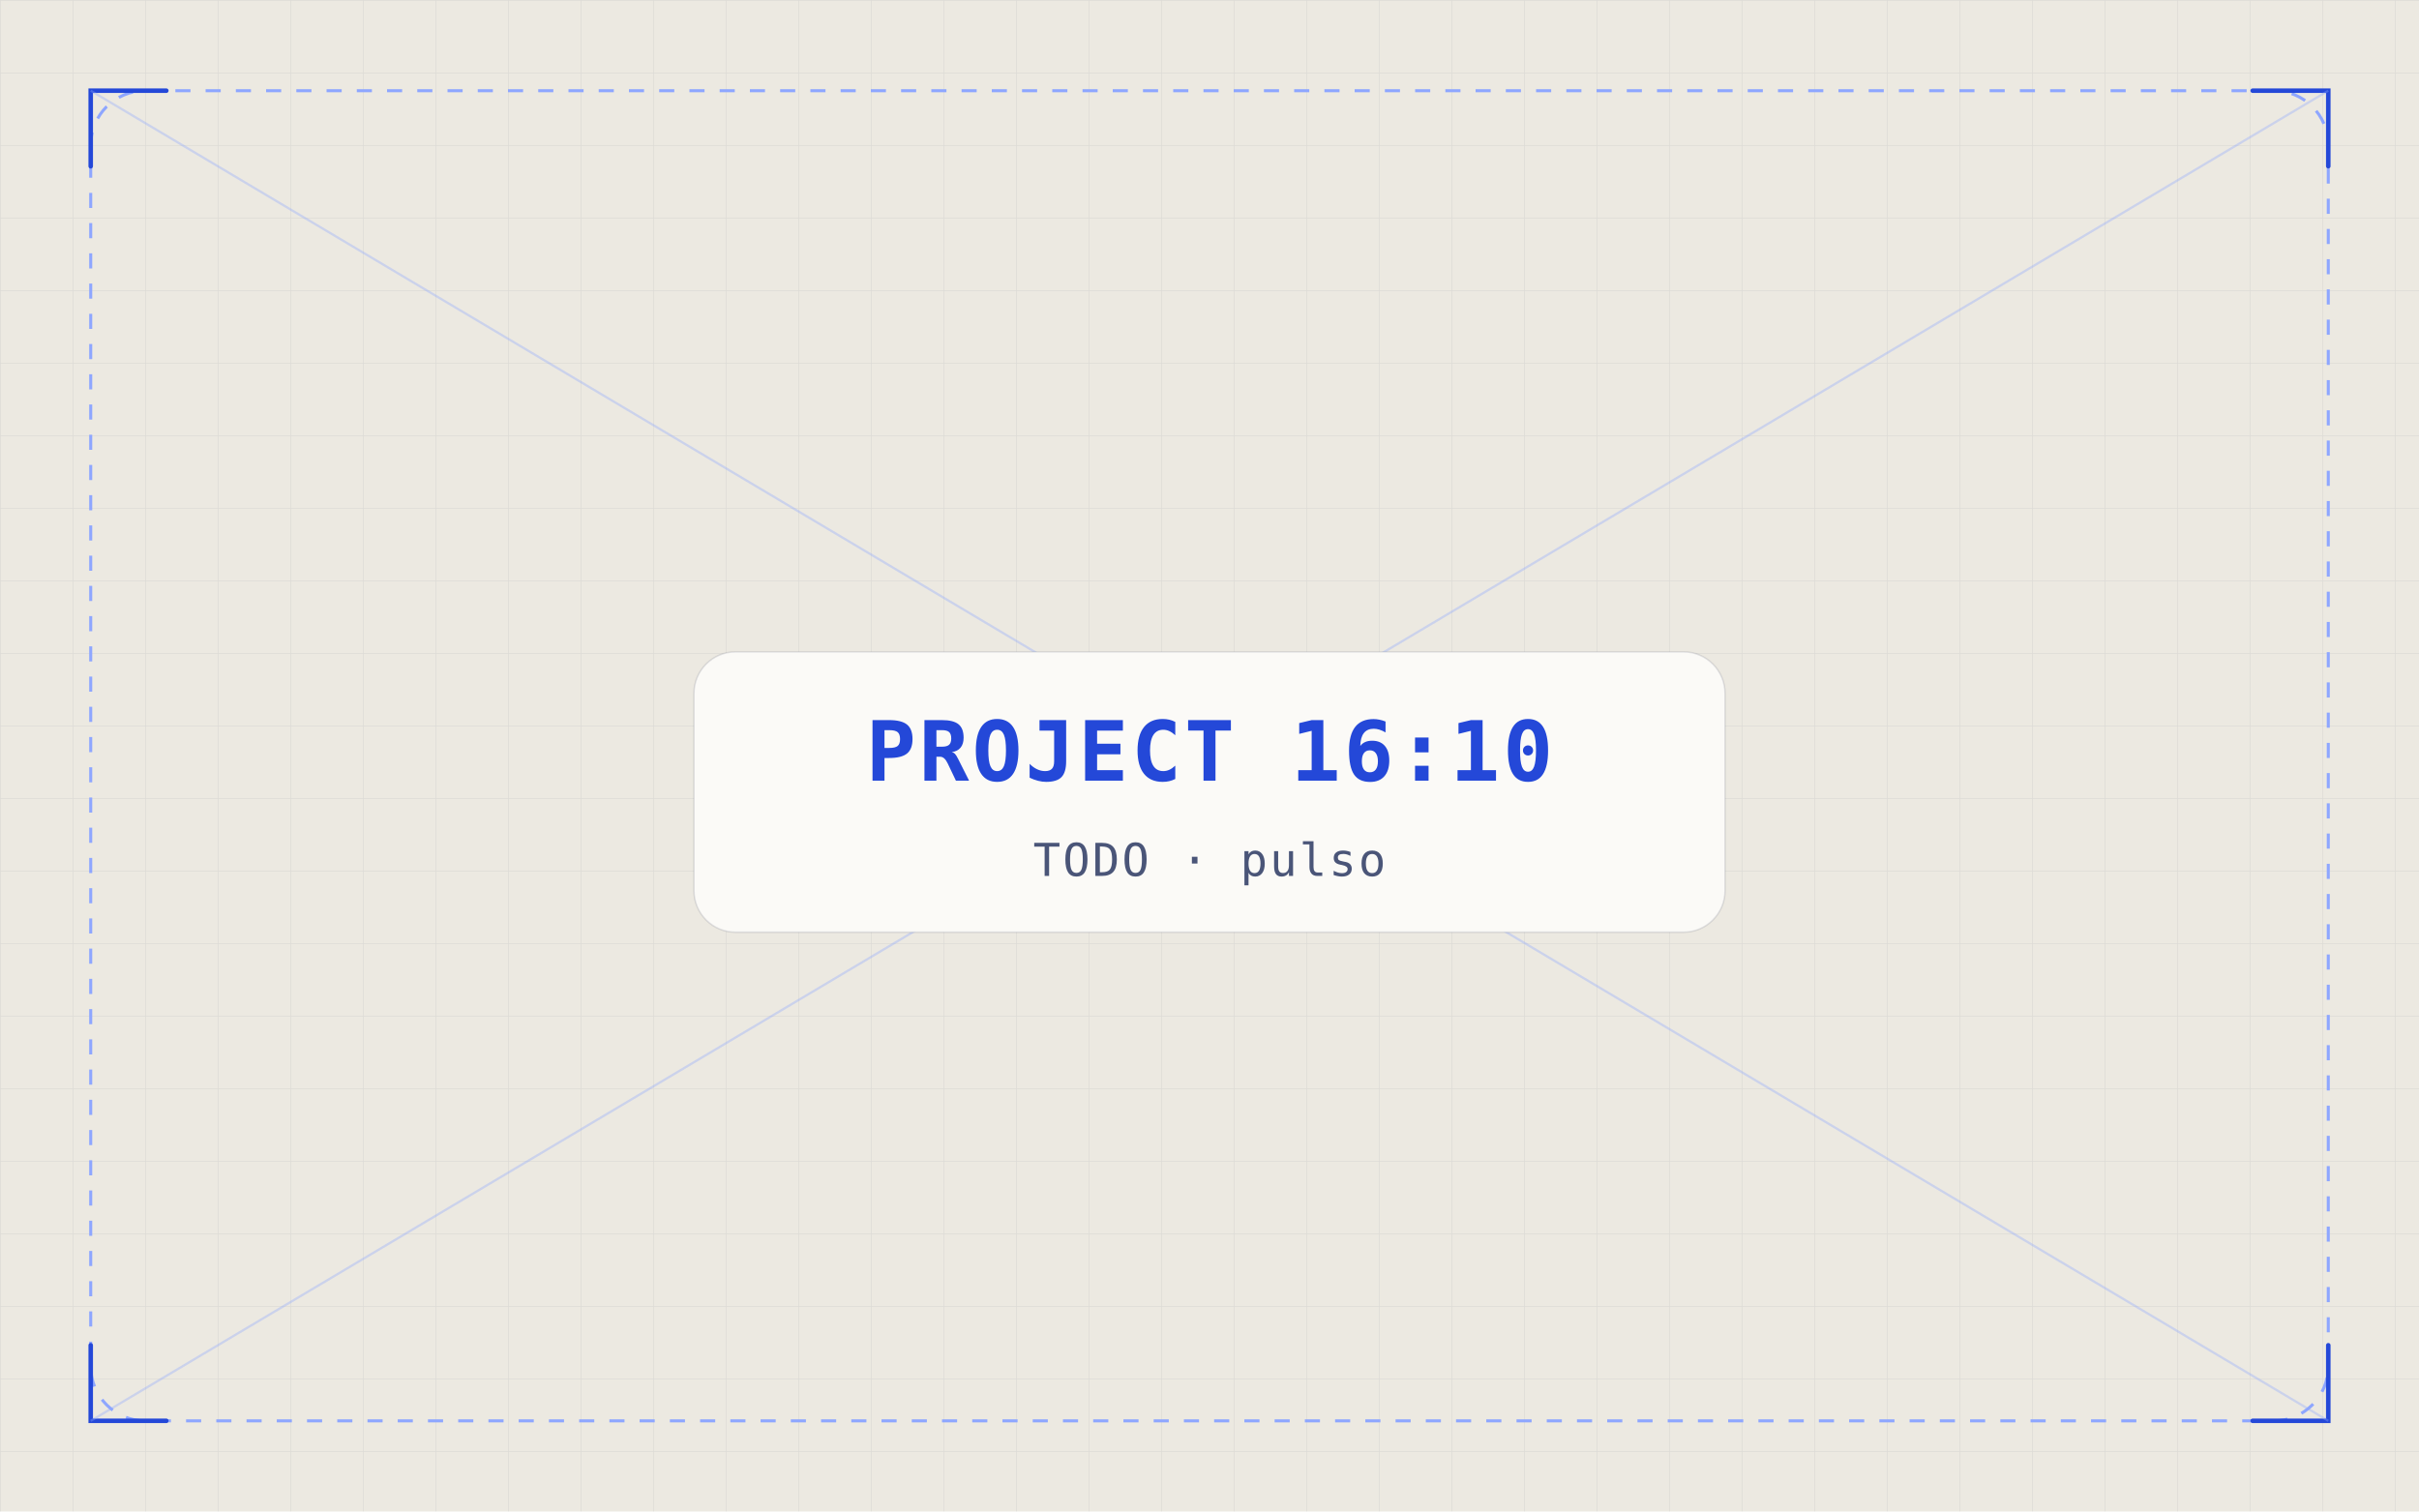
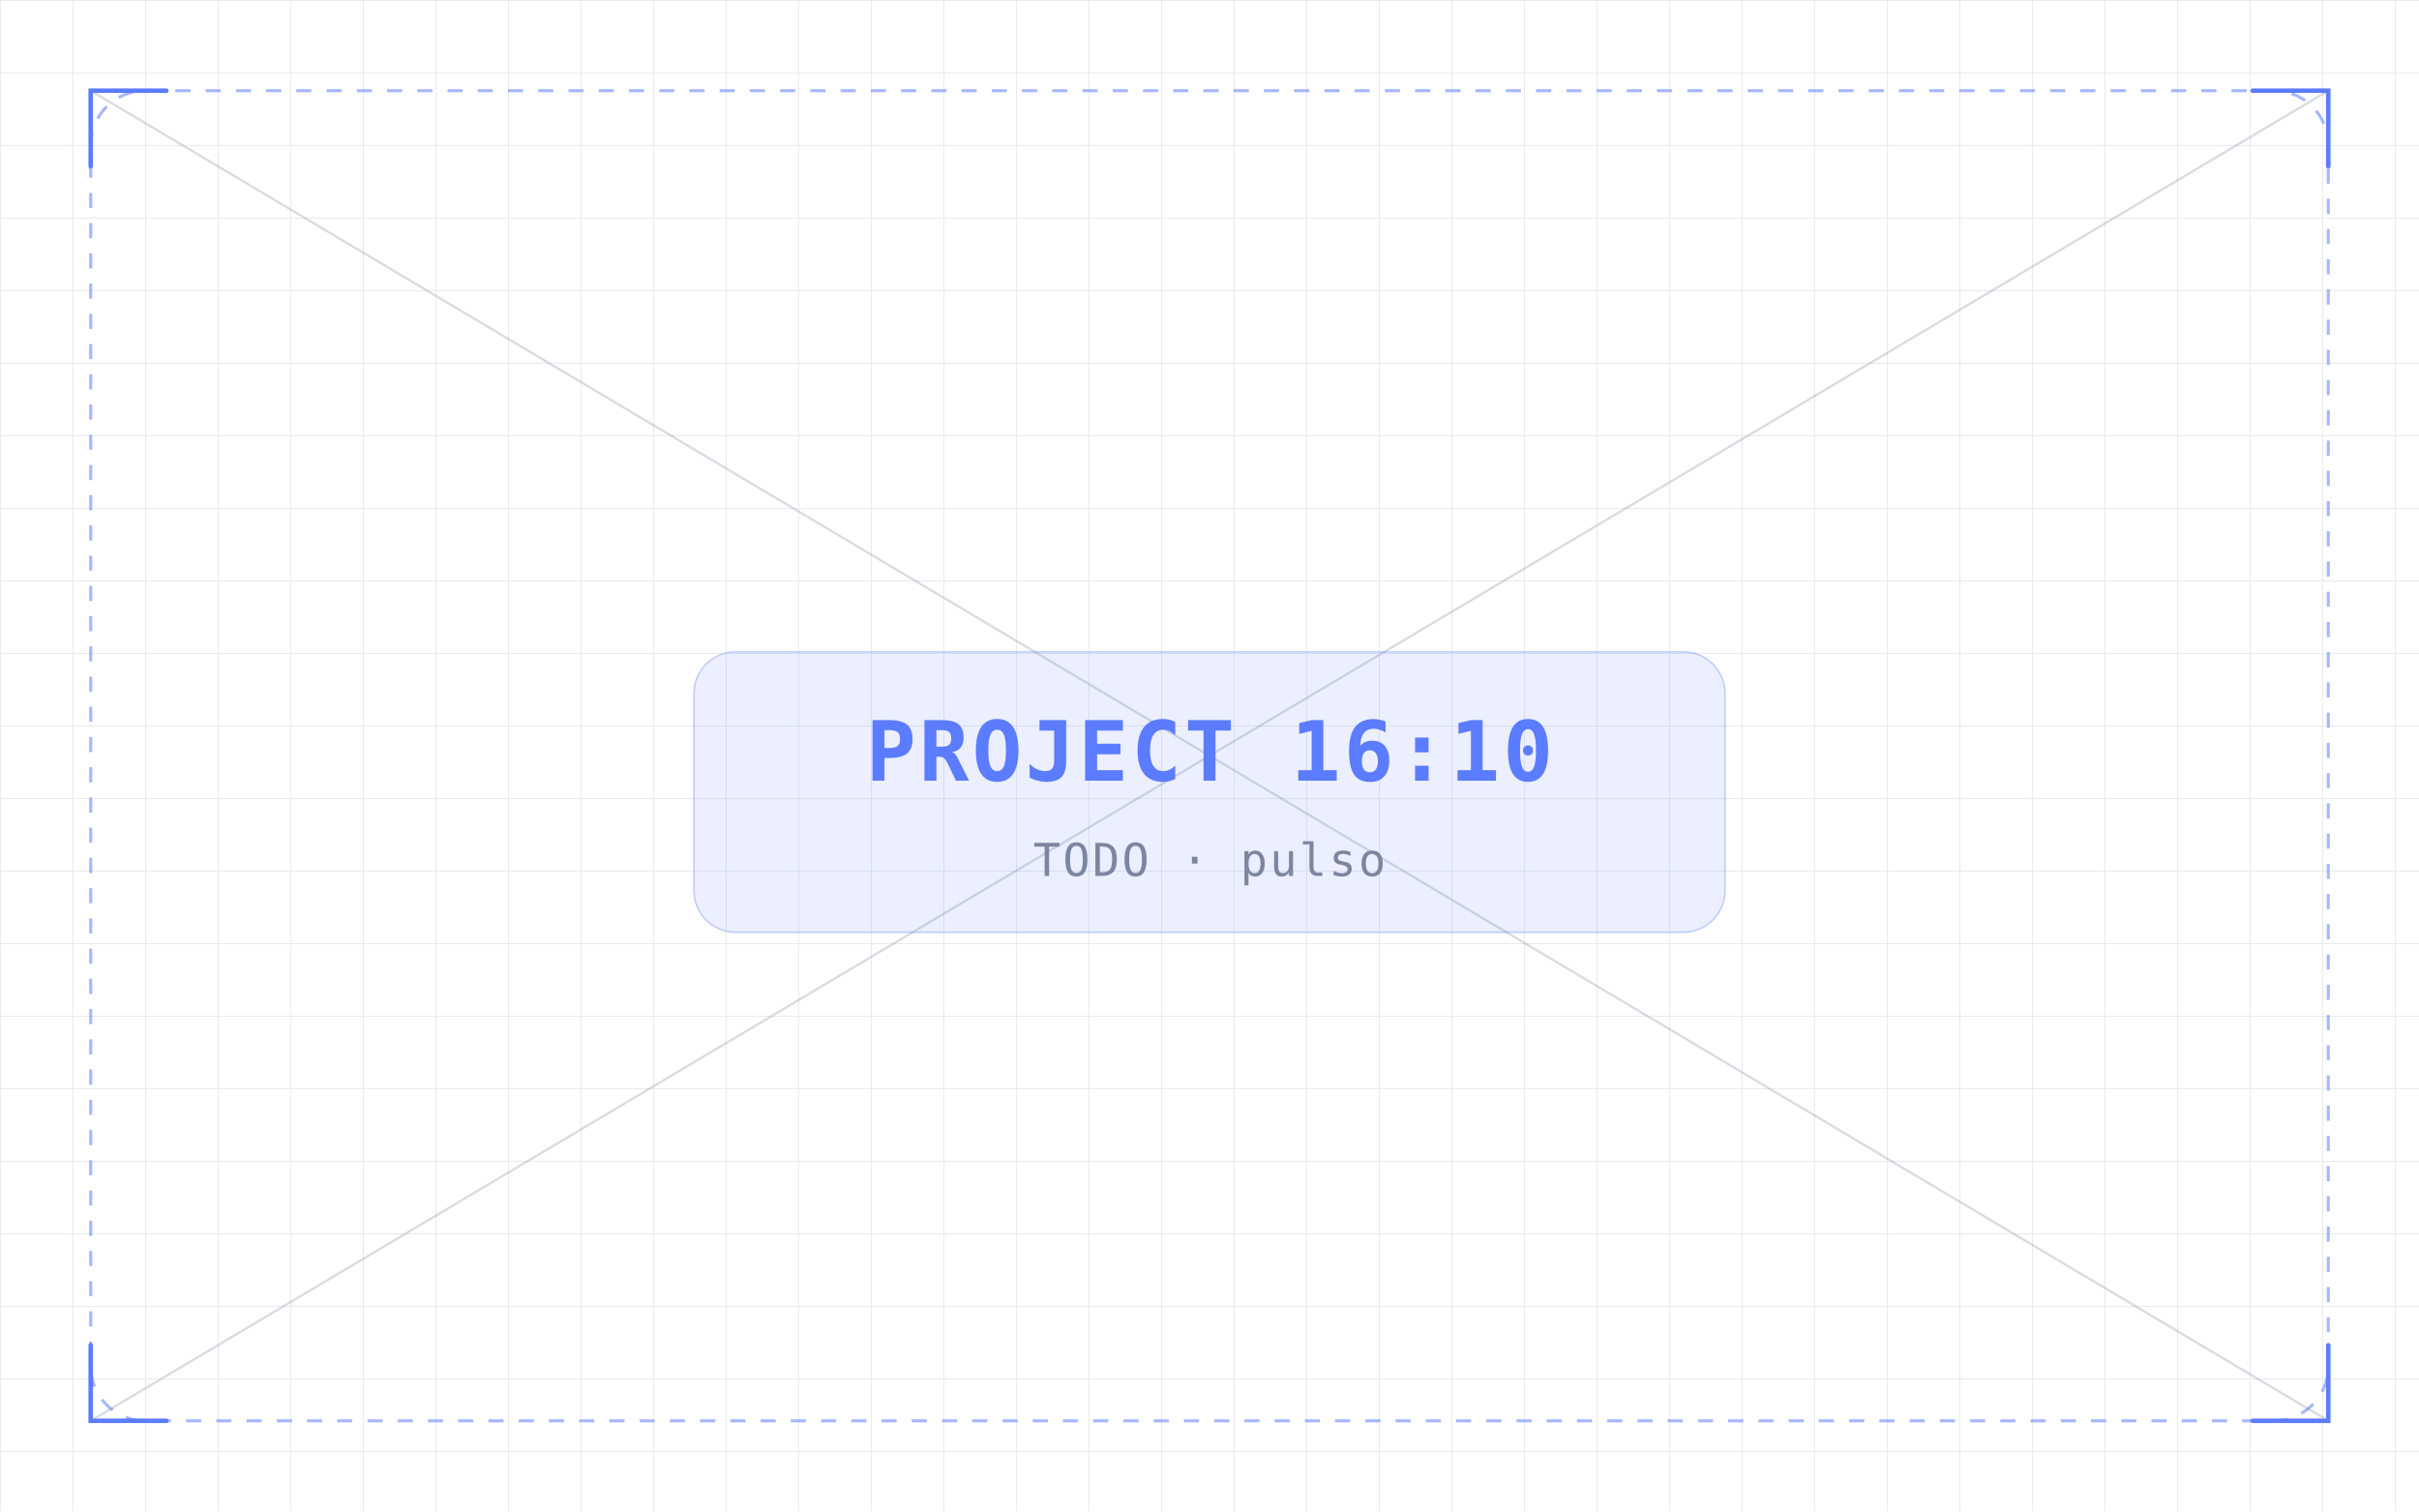
<svg xmlns="http://www.w3.org/2000/svg" width="1600" height="1000" viewBox="0 0 1600 1000" role="img" aria-label="project 16:10 placeholder">
  <defs>
    <pattern id="g" width="48" height="48" patternUnits="userSpaceOnUse">
-       <path d="M48 0H0V48" fill="none" stroke="#14213D" stroke-opacity=".07" stroke-width="1" />
+       <path d="M48 0H0V48" fill="none" stroke="#7D869F" stroke-opacity=".22" stroke-width="1" />
    </pattern>
  </defs>
-   <rect width="1600" height="1000" fill="#ECE9E1" />
  <rect width="1600" height="1000" fill="url(#g)" />
-   <rect x="60" y="60" width="1480" height="880" rx="36" fill="none" stroke="#8EA6FF" stroke-width="2" stroke-dasharray="10 10" />
-   <path d="M60 110V60H110" fill="none" stroke="#2448D8" stroke-width="3" stroke-linecap="round" />
-   <path d="M1540 110V60H1490" fill="none" stroke="#2448D8" stroke-width="3" stroke-linecap="round" />
-   <path d="M60 890V940H110" fill="none" stroke="#2448D8" stroke-width="3" stroke-linecap="round" />
-   <path d="M1540 890V940H1490" fill="none" stroke="#2448D8" stroke-width="3" stroke-linecap="round" />
-   <path d="M60 60L1540 940M1540 60L60 940" stroke="#8EA6FF" stroke-opacity=".35" stroke-width="1.5" />
-   <rect x="459.0" y="431.25" width="682.0" height="185.5" rx="27.5" fill="#FBFAF7" stroke="#14213D" stroke-opacity=".12" />
-   <text x="800.0" y="516.5" text-anchor="middle" font-family="ui-monospace, Menlo, Consolas, monospace" font-size="55" font-weight="600" letter-spacing="2" fill="#2448D8">PROJECT 16:10</text>
-   <text x="800.0" y="579.5" text-anchor="middle" font-family="ui-monospace, Menlo, Consolas, monospace" font-size="30" letter-spacing="1.5" fill="#4A5578">TODO · pulso</text>
+   <rect x="60" y="60" width="1480" height="880" rx="36" fill="none" stroke="#5B7CFF" stroke-opacity=".55" stroke-width="2" stroke-dasharray="10 10" />
+   <path d="M60 110V60H110" fill="none" stroke="#5B7CFF" stroke-width="3" stroke-linecap="round" />
+   <path d="M1540 110V60H1490" fill="none" stroke="#5B7CFF" stroke-width="3" stroke-linecap="round" />
+   <path d="M60 890V940H110" fill="none" stroke="#5B7CFF" stroke-width="3" stroke-linecap="round" />
+   <path d="M1540 890V940H1490" fill="none" stroke="#5B7CFF" stroke-width="3" stroke-linecap="round" />
+   <path d="M60 60L1540 940M1540 60L60 940" stroke="#7D869F" stroke-opacity=".3" stroke-width="1.5" />
+   <rect x="459.0" y="431.25" width="682.0" height="185.5" rx="27.5" fill="#5B7CFF" fill-opacity=".12" stroke="#5B7CFF" stroke-opacity=".35" />
+   <text x="800.0" y="516.5" text-anchor="middle" font-family="ui-monospace, Menlo, Consolas, monospace" font-size="55" font-weight="600" letter-spacing="2" fill="#5B7CFF">PROJECT 16:10</text>
+   <text x="800.0" y="579.5" text-anchor="middle" font-family="ui-monospace, Menlo, Consolas, monospace" font-size="30" letter-spacing="1.5" fill="#7D869F">TODO · pulso</text>
</svg>
